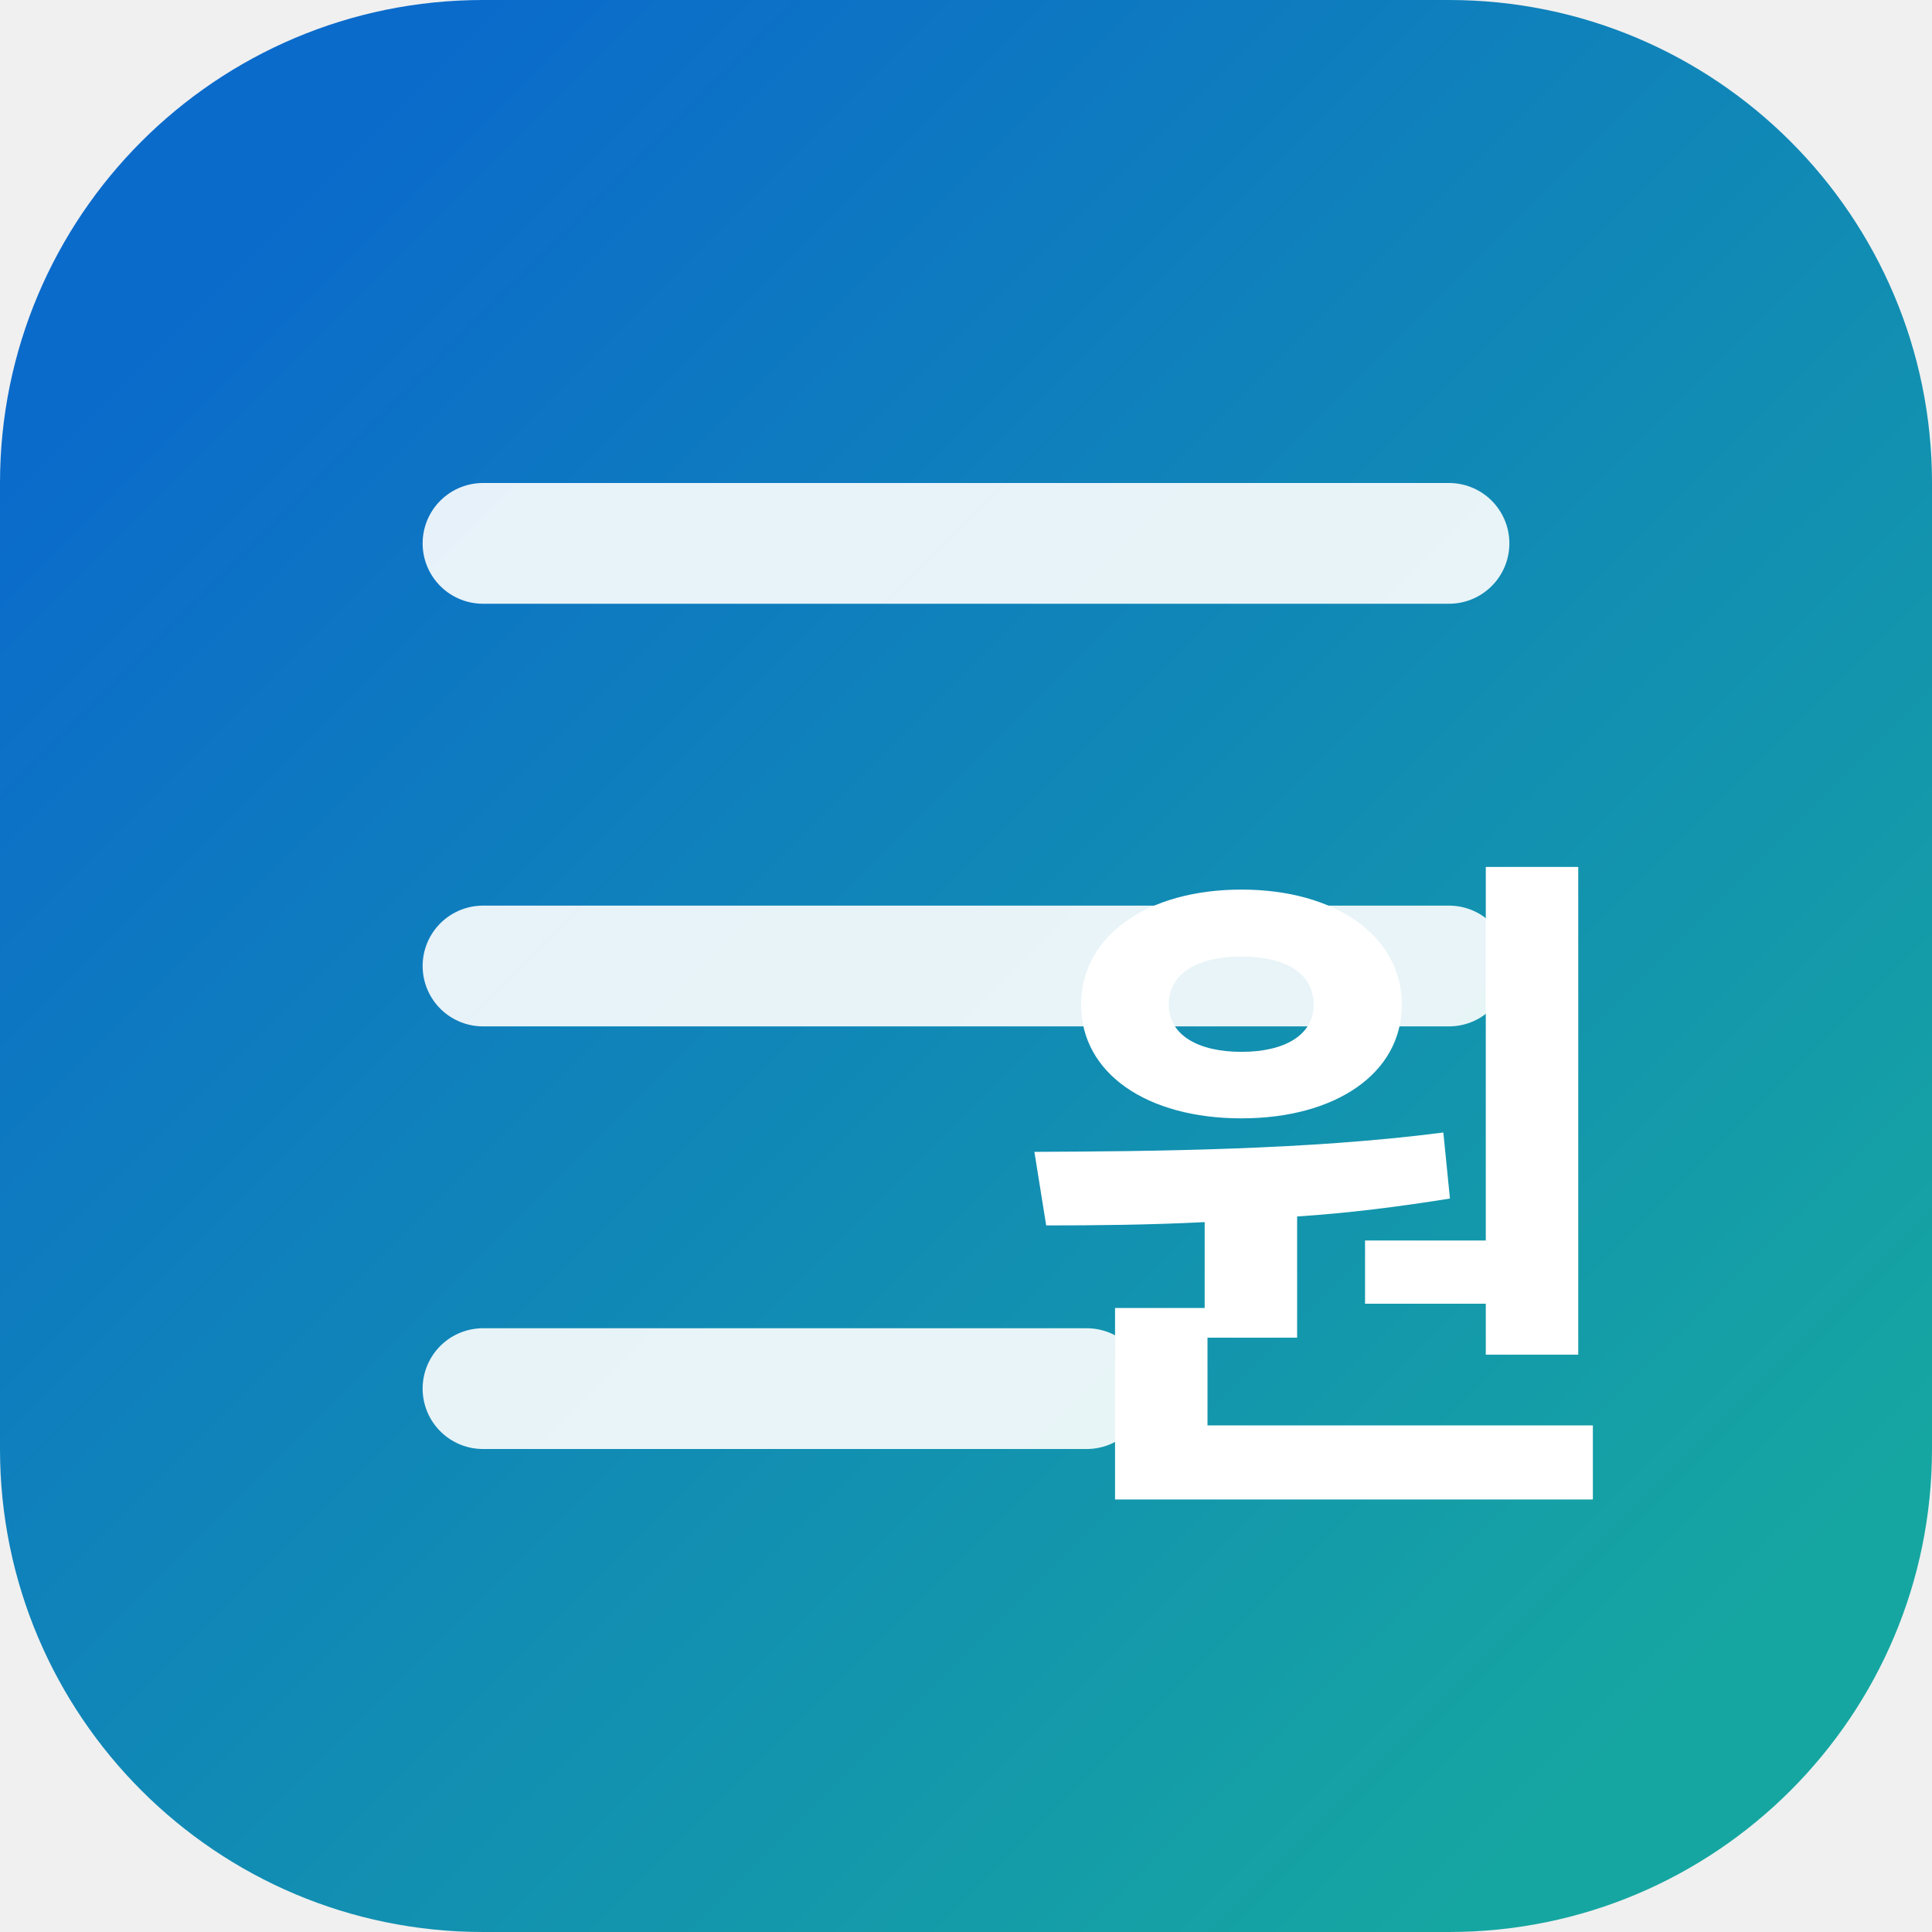
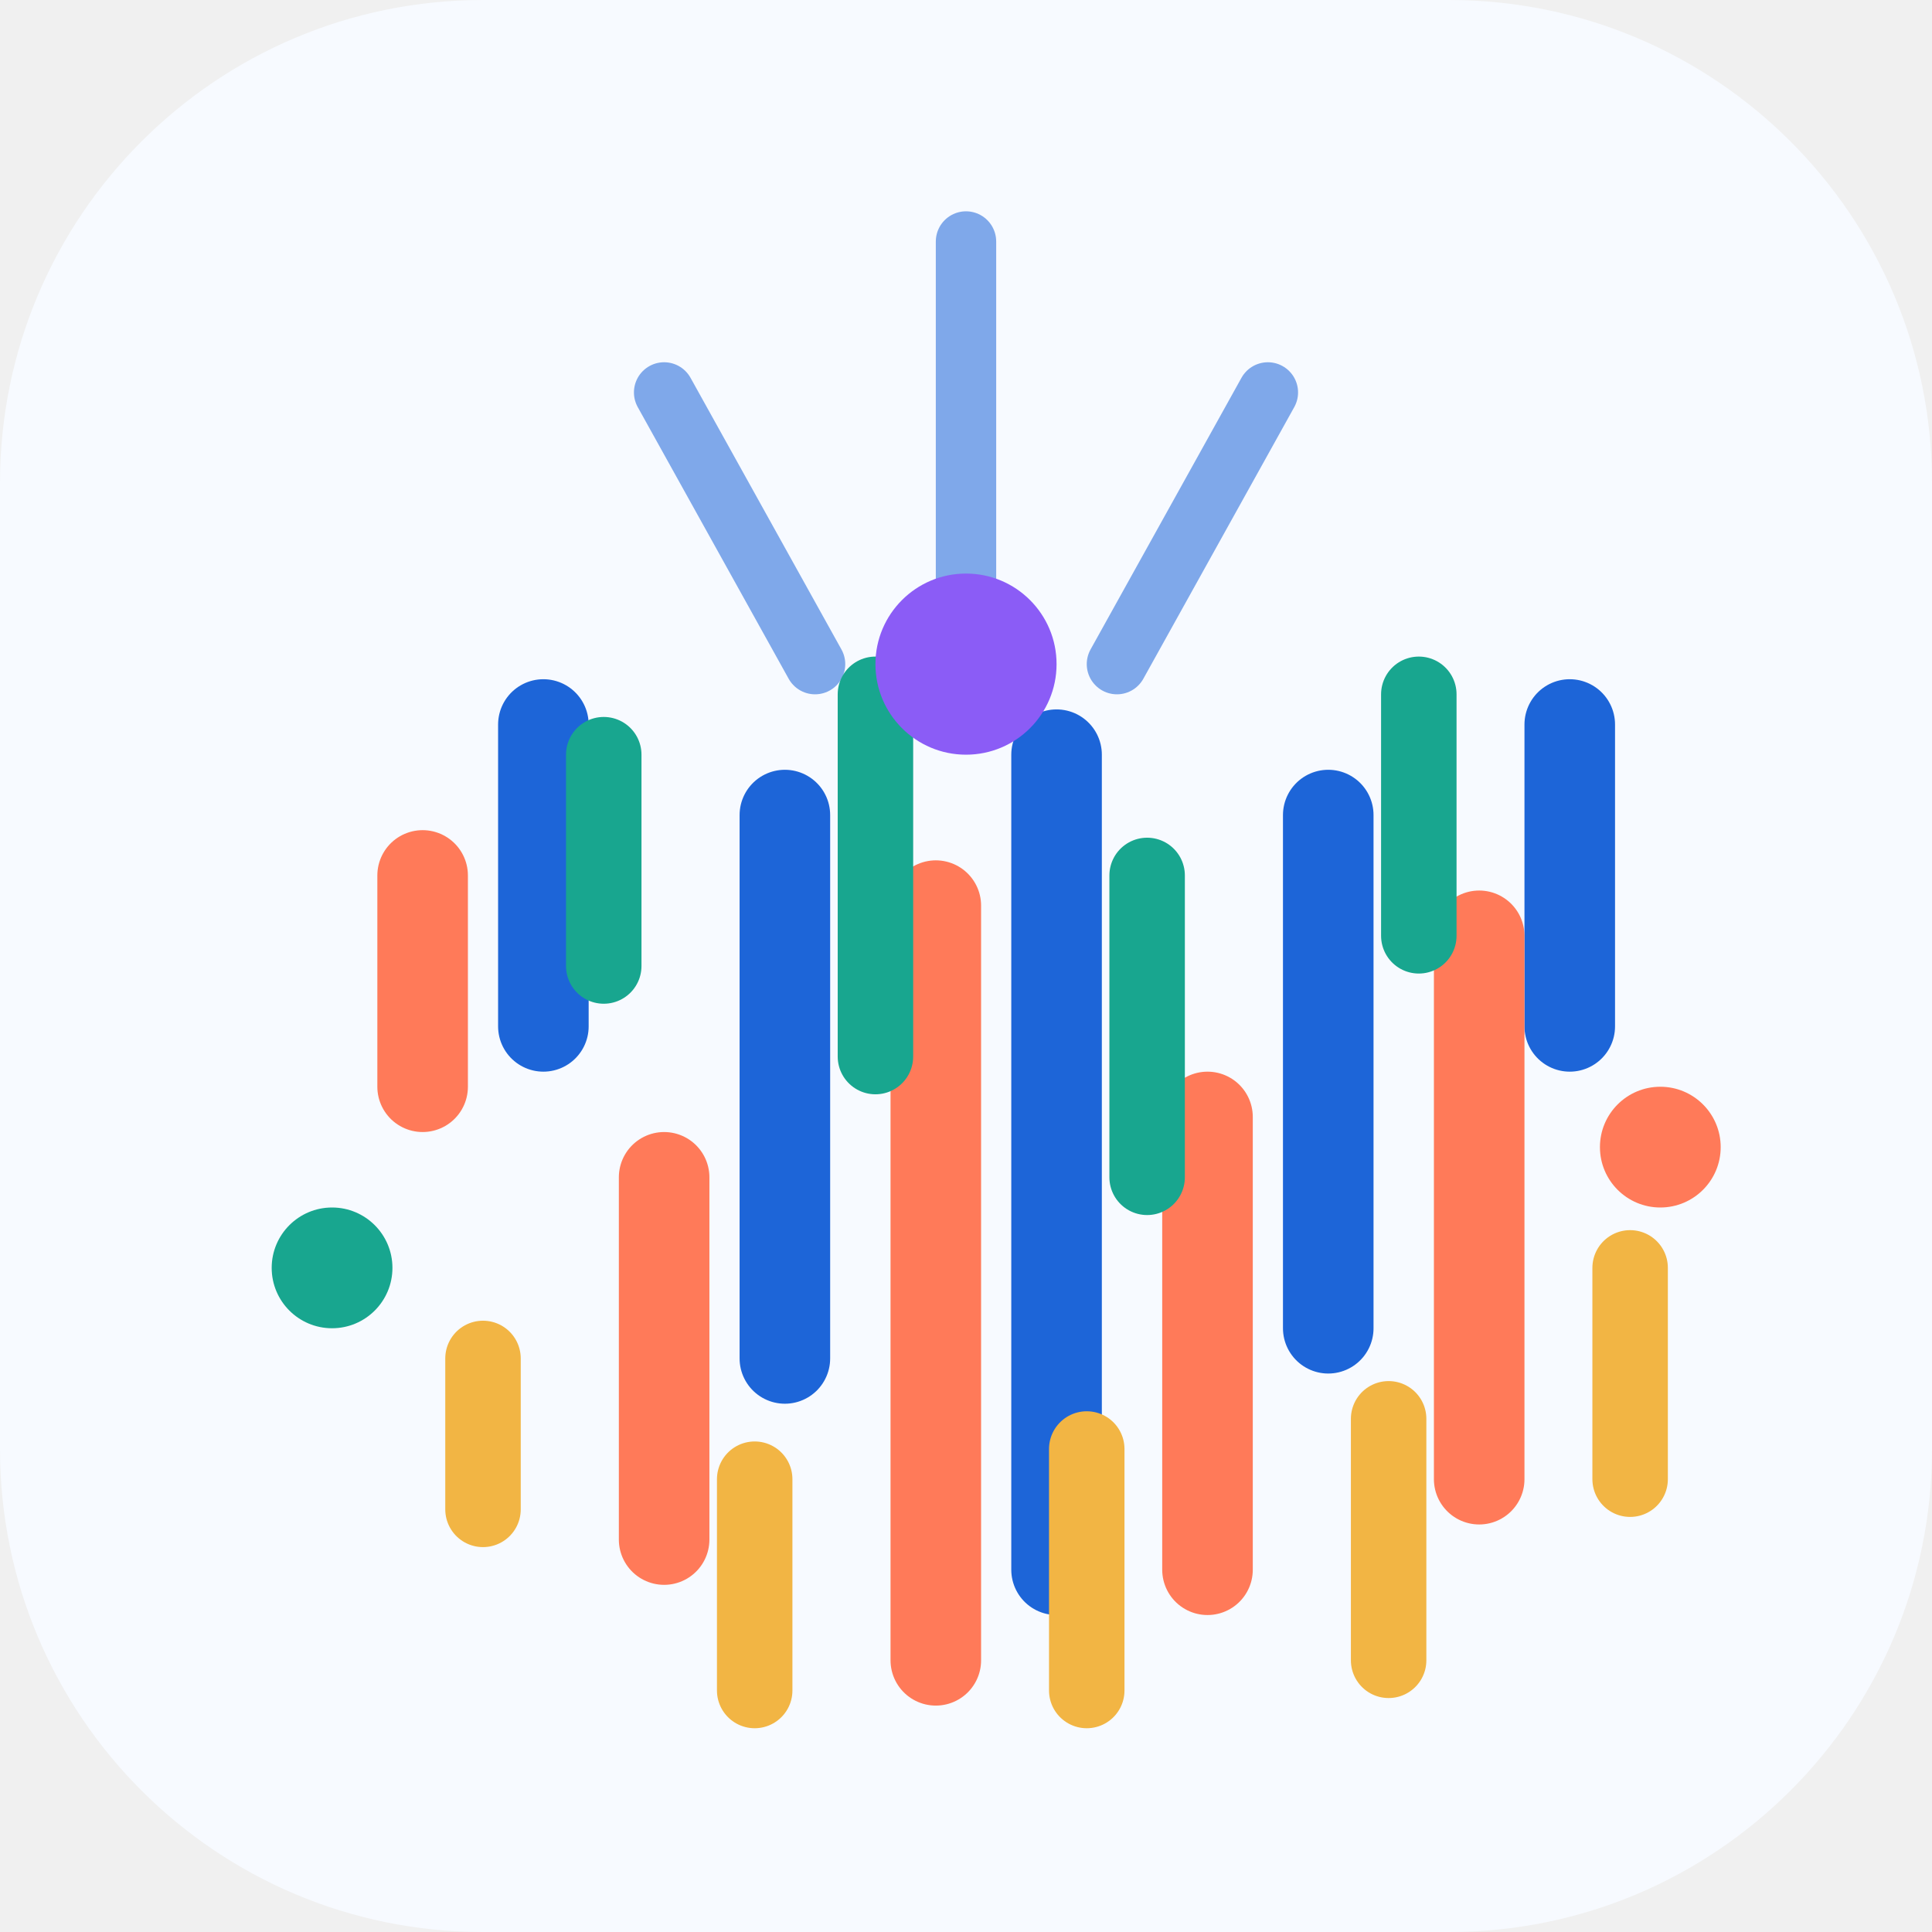
<svg xmlns="http://www.w3.org/2000/svg" viewBox="0 0 64 64" role="img" aria-label="원료나라">
-   <defs>
-     <linearGradient id="g" x1="8" y1="8" x2="56" y2="56" gradientUnits="userSpaceOnUse">
-       <stop stop-color="#0b6bcb" />
-       <stop offset="1" stop-color="#16a6a1" />
-     </linearGradient>
-   </defs>
-   <rect width="64" height="64" rx="16" fill="url(#g)" />
-   <path d="M16 18h32M16 32h32M16 46h20" stroke="#fff" stroke-width="4" stroke-linecap="round" opacity=".9" />
-   <text x="44" y="48" fill="#ffffff" font-family="Arial, sans-serif" font-size="23" font-weight="900" text-anchor="middle">원</text>
+   <rect width="64" height="64" rx="16" fill="#f7faff" />
+   <path d="M32 8v12M22 13l5 9M42 13l-5 9" stroke="#1d65d8" stroke-width="2" stroke-linecap="round" opacity=".55" />
+   <g stroke-linecap="round">
+     <path d="M18 24v10M26 27v18M35 25v27M44 27v17M52 24v10" stroke="#1d65d8" stroke-width="3" />
+     <path d="M14 29v7M22 39v12M31 30v25M40 37v15M49 31v18" stroke="#ff7a59" stroke-width="3" />
+     <path d="M20 25v7M29 23v12M38 29v10M47 23v8" stroke="#18a68f" stroke-width="2.5" />
+     <path d="M16 45v5M25 49v7M36 48v8M46 47v8M54 42v7" stroke="#f2b544" stroke-width="2.5" />
+   </g>
+   <circle cx="32" cy="22" r="3" fill="#8b5cf6" />
+   <circle cx="11" cy="42" r="2" fill="#18a68f" />
+   <circle cx="55" cy="38" r="2" fill="#ff7a59" />
</svg>
